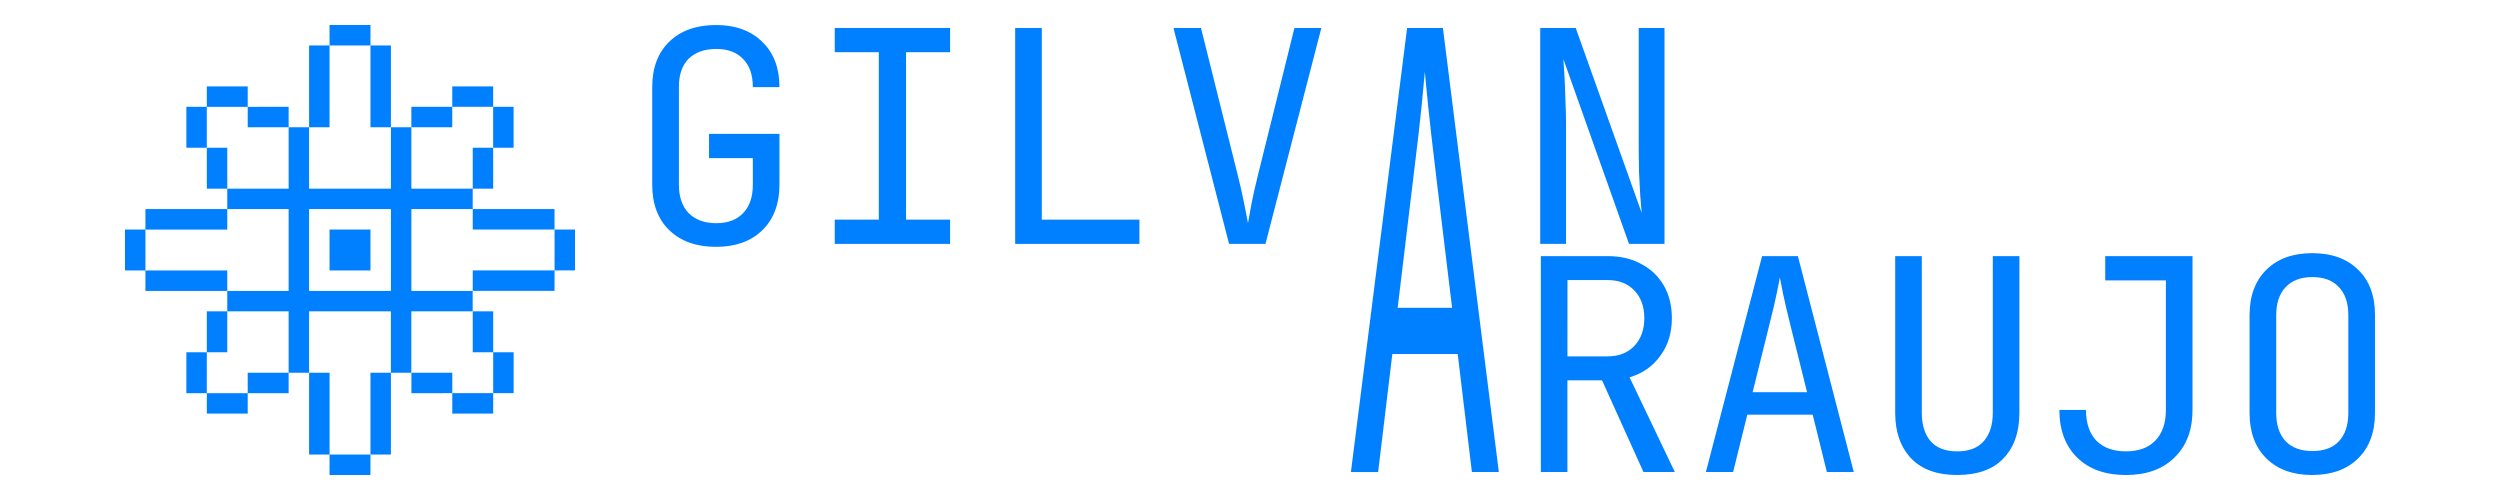
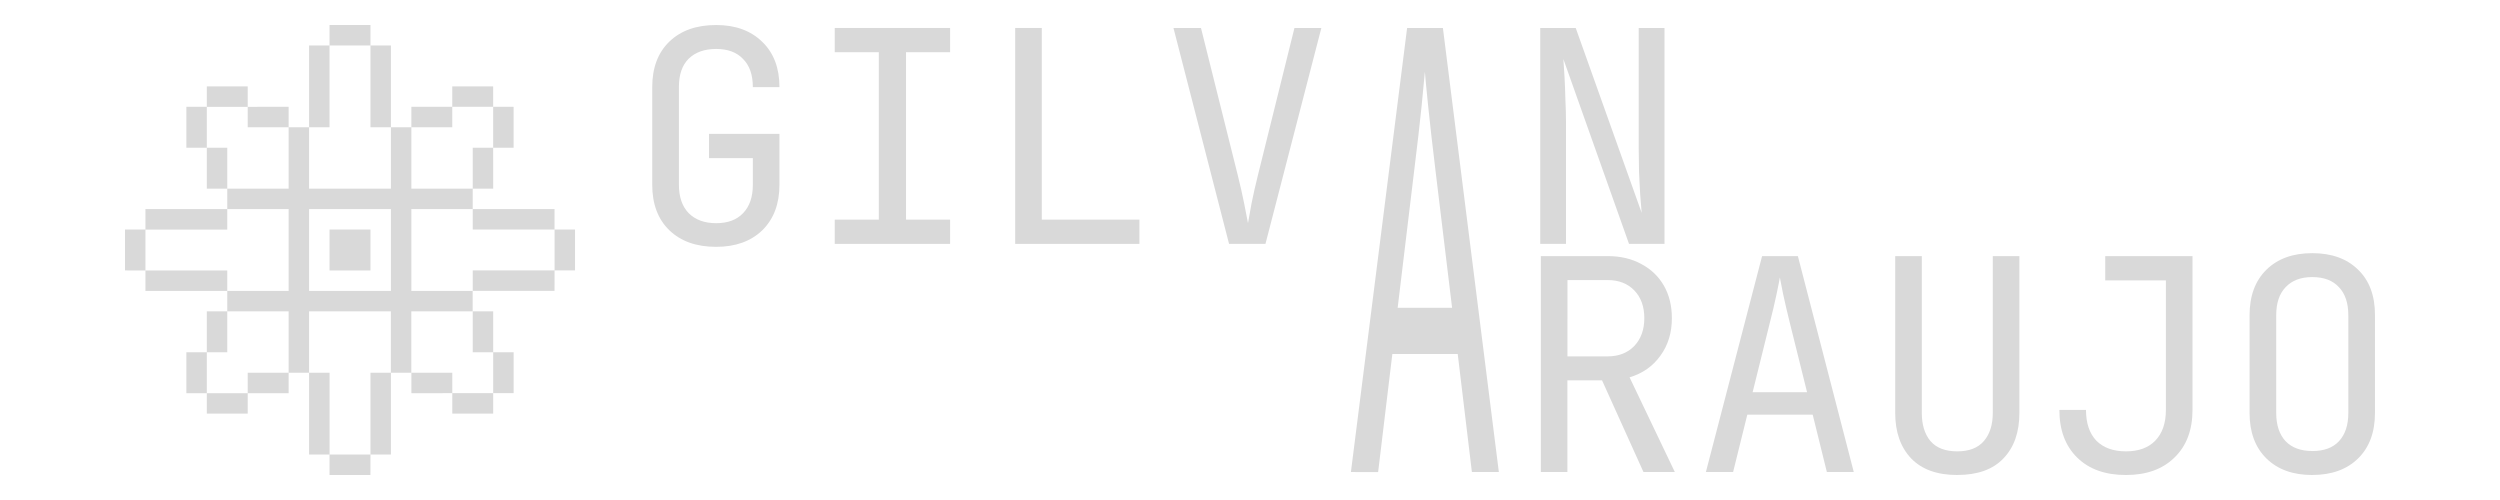
<svg xmlns="http://www.w3.org/2000/svg" width="250" height="50" viewBox="0 0 66.146 13.229" version="1.1" id="svg8">
  <defs id="defs2" />
  <g id="layer1">
-     <g id="g947" style="fill-opacity:1;fill:#0080ff">
-       <path d="m 18.948,6.531 q -0.783,0 -1.237,-0.438 Q 17.257,5.655 17.257,4.888 V 2.305 q 0,-0.767 0.454,-1.205 0.454,-0.438 1.237,-0.438 0.767,0 1.221,0.446 0.454,0.438 0.454,1.197 h -0.704 q 0,-0.485 -0.258,-0.744 -0.25,-0.266 -0.712,-0.266 -0.462,0 -0.728,0.258 -0.258,0.258 -0.258,0.744 v 2.591 q 0,0.485 0.258,0.751 0.266,0.266 0.728,0.266 0.462,0 0.712,-0.266 0.258,-0.266 0.258,-0.751 V 4.183 H 18.76 V 3.542 h 1.863 v 1.346 q 0,0.759 -0.454,1.205 -0.454,0.438 -1.221,0.438 z" style="font-size:10.583px;line-height:1.25;font-family:'JetBrains Mono';-inkscape-font-specification:'JetBrains Mono';fill:#0080ff;fill-opacity:1;stroke-width:0.265" id="path864" />
-       <path d="M 22.086,6.453 V 5.811 h 1.166 V 1.381 h -1.166 V 0.74 h 3.052 V 1.381 h -1.166 v 4.43 h 1.166 v 0.642 z" style="font-size:10.583px;line-height:1.25;font-family:'JetBrains Mono';-inkscape-font-specification:'JetBrains Mono';fill:#0080ff;fill-opacity:1;stroke-width:0.265" id="path866" />
-       <path d="M 26.86,6.453 V 0.74 h 0.704 V 5.811 h 2.583 v 0.642 z" style="font-size:10.583px;line-height:1.25;font-family:'JetBrains Mono';-inkscape-font-specification:'JetBrains Mono';fill:#0080ff;fill-opacity:1;stroke-width:0.265" id="path868" />
-       <path d="M 32.519,6.453 31.048,0.74 h 0.728 l 0.97,3.882 q 0.102,0.407 0.172,0.759 0.07,0.344 0.102,0.524 0.031,-0.18 0.094,-0.524 0.07,-0.352 0.172,-0.759 l 0.963,-3.882 h 0.712 L 33.482,6.453 Z" style="font-size:10.583px;line-height:1.25;font-family:'JetBrains Mono';-inkscape-font-specification:'JetBrains Mono';fill:#0080ff;fill-opacity:1;stroke-width:0.265" id="path870" />
-       <path d="M 40.752,6.453 V 0.74 h 0.939 l 1.745,4.892 q -0.016,-0.196 -0.039,-0.477 -0.016,-0.29 -0.031,-0.603 -0.008,-0.321 -0.008,-0.603 V 0.74 H 44.04 V 6.453 h -0.939 l -1.737,-4.892 q 0.016,0.188 0.031,0.477 0.016,0.282 0.023,0.603 0.016,0.313 0.016,0.603 v 3.209 z" style="font-size:10.583px;line-height:1.25;font-family:'JetBrains Mono';-inkscape-font-specification:'JetBrains Mono';fill:#0080ff;fill-opacity:1;stroke-width:0.265" id="path874" />
-       <path d="M 35.743,12.489 37.23,0.74 h 0.947 L 39.657,12.489 H 38.944 L 38.569,9.367 h -1.73 l -0.376,3.123 z m 1.237,-4.346 h 1.44 L 37.982,4.522 q -0.125,-1.03 -0.196,-1.722 -0.07,-0.692 -0.086,-0.901 -0.016,0.209 -0.086,0.901 -0.07,0.692 -0.196,1.706 z" style="font-size:10.583px;line-height:1.25;font-family:'JetBrains Mono';-inkscape-font-specification:'JetBrains Mono';fill:#0080ff;fill-opacity:1;stroke-width:0.265" id="path876" />
-       <path d="M 40.768,12.489 V 6.776 h 1.769 q 0.509,0 0.892,0.211 0.383,0.203 0.595,0.571 0.211,0.368 0.211,0.861 0,0.579 -0.305,0.994 -0.297,0.415 -0.814,0.571 l 1.197,2.504 h -0.83 l -1.096,-2.426 h -0.916 v 2.426 z m 0.704,-3.06 h 1.064 q 0.438,0 0.704,-0.274 0.266,-0.282 0.266,-0.736 0,-0.462 -0.266,-0.736 Q 42.975,7.41 42.537,7.41 h -1.064 z" style="font-size:10.583px;line-height:1.25;font-family:'JetBrains Mono';-inkscape-font-specification:'JetBrains Mono';fill:#0080ff;fill-opacity:1;stroke-width:0.265" id="path878" />
-       <path d="m 45.135,12.489 1.487,-5.713 h 0.947 l 1.479,5.713 H 48.336 L 47.961,10.971 h -1.73 l -0.376,1.518 z m 1.237,-2.113 h 1.44 l -0.438,-1.761 q -0.125,-0.501 -0.196,-0.837 -0.07,-0.337 -0.086,-0.438 -0.016,0.102 -0.086,0.438 -0.07,0.337 -0.196,0.83 z" style="font-size:10.583px;line-height:1.25;font-family:'JetBrains Mono';-inkscape-font-specification:'JetBrains Mono';fill:#0080ff;fill-opacity:1;stroke-width:0.265" id="path880" />
-       <path d="m 51.788,12.568 q -0.798,0 -1.221,-0.438 -0.423,-0.446 -0.423,-1.205 V 6.776 h 0.704 v 4.148 q 0,0.47 0.227,0.744 0.235,0.274 0.712,0.274 0.47,0 0.704,-0.274 0.235,-0.274 0.235,-0.744 V 6.776 h 0.704 v 4.148 q 0,0.767 -0.423,1.205 -0.415,0.438 -1.221,0.438 z" style="font-size:10.583px;line-height:1.25;font-family:'JetBrains Mono';-inkscape-font-specification:'JetBrains Mono';fill:#0080ff;fill-opacity:1;stroke-width:0.265" id="path882" />
-       <path d="m 56.249,12.568 q -0.822,0 -1.291,-0.462 -0.47,-0.462 -0.47,-1.26 h 0.704 q 0,0.524 0.274,0.814 0.282,0.282 0.783,0.282 0.501,0 0.775,-0.282 0.282,-0.29 0.282,-0.814 V 7.418 H 55.701 V 6.776 h 2.309 V 10.846 q 0,0.798 -0.477,1.26 -0.47,0.462 -1.284,0.462 z" style="font-size:10.583px;line-height:1.25;font-family:'JetBrains Mono';-inkscape-font-specification:'JetBrains Mono';fill:#0080ff;fill-opacity:1;stroke-width:0.265" id="path884" />
-       <path d="m 61.179,12.568 q -0.767,0 -1.213,-0.438 -0.446,-0.438 -0.446,-1.205 V 8.341 q 0,-0.767 0.446,-1.205 0.446,-0.438 1.213,-0.438 0.767,0 1.213,0.438 0.446,0.43 0.446,1.197 v 2.591 q 0,0.767 -0.446,1.205 -0.446,0.438 -1.213,0.438 z m 0,-0.634 q 0.462,0 0.704,-0.258 0.25,-0.266 0.25,-0.751 V 8.341 q 0,-0.485 -0.25,-0.744 -0.243,-0.266 -0.704,-0.266 -0.454,0 -0.704,0.266 -0.25,0.258 -0.25,0.744 v 2.583 q 0,0.485 0.25,0.751 0.25,0.258 0.704,0.258 z" style="font-size:10.583px;line-height:1.25;font-family:'JetBrains Mono';-inkscape-font-specification:'JetBrains Mono';fill:#0080ff;fill-opacity:1;stroke-width:0.265" id="path886" />
-       <path id="rect16-3-6-2-29-1-1-31-4" style="display:inline;fill:#0080ff;fill-opacity:1;fill-rule:evenodd;stroke-width:2.646" d="M 8.719,0.661 V 1.203 H 9.26 9.802 V 0.661 H 9.26 Z M 9.802,1.203 V 1.744 2.285 2.826 3.367 H 10.343 V 2.826 2.285 1.744 1.203 Z M 10.343,3.367 V 3.909 4.45 4.991 H 9.802 9.26 8.719 8.178 V 4.45 3.909 3.367 H 7.637 V 3.909 4.45 4.991 H 7.096 6.554 6.013 V 5.532 H 6.554 7.096 7.637 V 6.073 6.615 7.156 7.697 H 7.096 6.554 6.013 V 8.238 H 6.554 7.096 7.637 V 8.779 9.321 9.862 H 8.178 V 9.321 8.779 8.238 h 0.541 0.541 0.541 0.541 v 0.541 0.541 0.541 h 0.541 V 9.321 8.779 8.238 h 0.541 0.541 0.541 V 7.697 H 11.966 11.425 10.884 V 7.156 6.615 6.073 5.532 h 0.541 0.541 0.541 V 4.991 H 11.966 11.425 10.884 V 4.45 3.909 3.367 Z m 0.541,0 h 0.541 0.541 V 2.826 H 11.425 10.884 Z M 11.966,2.826 h 0.541 0.541 V 2.285 h -0.541 -0.541 z m 1.082,0 v 0.541 0.541 h 0.541 V 3.367 2.826 Z m 0,1.082 H 12.508 V 4.45 4.991 H 13.049 V 4.45 Z M 12.508,5.532 v 0.541 h 0.541 0.541 0.541 0.541 V 5.532 H 14.131 13.59 13.049 Z m 2.165,0.541 v 0.541 0.541 h 0.541 V 6.615 6.073 Z m 0,1.082 H 14.131 13.59 13.049 12.508 v 0.541 h 0.541 0.541 0.541 0.541 z M 12.508,8.238 V 8.779 9.321 H 13.049 V 8.779 8.238 Z m 0.541,1.082 v 0.541 0.541 h 0.541 V 9.862 9.321 Z m 0,1.082 h -0.541 -0.541 v 0.541 h 0.541 0.541 z m -1.082,0 V 9.862 h -0.541 -0.541 v 0.541 h 0.541 z M 10.343,9.862 H 9.802 v 0.541 0.541 0.541 0.541 H 10.343 V 11.485 10.944 10.403 Z M 9.802,12.027 H 9.26 8.719 v 0.541 h 0.541 0.541 z m -1.082,0 V 11.485 10.944 10.403 9.862 H 8.178 v 0.541 0.541 0.541 0.541 z M 7.637,9.862 H 7.096 6.554 V 10.403 H 7.096 7.637 Z M 6.554,10.403 H 6.013 5.472 v 0.541 h 0.541 0.541 z m -1.082,0 V 9.862 9.321 H 4.931 v 0.541 0.541 z m 0,-1.082 H 6.013 V 8.779 8.238 H 5.472 V 8.779 Z M 6.013,7.697 V 7.156 H 5.472 4.931 4.39 3.848 V 7.697 H 4.39 4.931 5.472 Z M 3.848,7.156 V 6.615 6.073 H 3.307 v 0.541 0.541 z m 0,-1.082 H 4.39 4.931 5.472 6.013 V 5.532 H 5.472 4.931 4.39 3.848 Z M 6.013,4.991 V 4.45 3.909 H 5.472 V 4.45 4.991 Z M 5.472,3.909 V 3.367 2.826 H 4.931 v 0.541 0.541 z m 0,-1.082 H 6.013 6.554 V 2.285 H 6.013 5.472 Z m 1.082,0 V 3.367 H 7.096 7.637 V 2.826 H 7.096 Z M 8.178,3.367 H 8.719 V 2.826 2.285 1.744 1.203 H 8.178 V 1.744 2.285 2.826 Z m 0,2.165 H 8.719 9.26 9.802 10.343 V 6.073 6.615 7.156 7.697 H 9.802 9.26 8.719 8.178 V 7.156 6.615 6.073 Z M 8.719,6.073 V 6.615 7.156 H 9.26 9.802 V 6.615 6.073 H 9.26 Z" />
+     <g id="g947" style="fill:#d9d9d9;fill-opacity:1;stroke-width:1">
+       <path d="m 18.948,6.531 q -0.783,0 -1.237,-0.438 Q 17.257,5.655 17.257,4.888 V 2.305 q 0,-0.767 0.454,-1.205 0.454,-0.438 1.237,-0.438 0.767,0 1.221,0.446 0.454,0.438 0.454,1.197 h -0.704 q 0,-0.485 -0.258,-0.744 -0.25,-0.266 -0.712,-0.266 -0.462,0 -0.728,0.258 -0.258,0.258 -0.258,0.744 v 2.591 q 0,0.485 0.258,0.751 0.266,0.266 0.728,0.266 0.462,0 0.712,-0.266 0.258,-0.266 0.258,-0.751 V 4.183 H 18.76 V 3.542 h 1.863 v 1.346 q 0,0.759 -0.454,1.205 -0.454,0.438 -1.221,0.438 z" style="font-size:10.583px;line-height:1.25;font-family:'JetBrains Mono';-inkscape-font-specification:'JetBrains Mono';fill:#d9d9d9;fill-opacity:1;stroke-width:0.265" id="path864" />
+       <path d="M 22.086,6.453 V 5.811 h 1.166 V 1.381 h -1.166 V 0.74 h 3.052 V 1.381 h -1.166 v 4.43 h 1.166 v 0.642 z" style="font-size:10.583px;line-height:1.25;font-family:'JetBrains Mono';-inkscape-font-specification:'JetBrains Mono';fill:#d9d9d9;fill-opacity:1;stroke-width:0.265" id="path866" />
+       <path d="M 26.86,6.453 V 0.74 h 0.704 V 5.811 h 2.583 v 0.642 z" style="font-size:10.583px;line-height:1.25;font-family:'JetBrains Mono';-inkscape-font-specification:'JetBrains Mono';fill:#d9d9d9;fill-opacity:1;stroke-width:0.265" id="path868" />
+       <path d="M 32.519,6.453 31.048,0.74 h 0.728 l 0.97,3.882 q 0.102,0.407 0.172,0.759 0.07,0.344 0.102,0.524 0.031,-0.18 0.094,-0.524 0.07,-0.352 0.172,-0.759 l 0.963,-3.882 h 0.712 L 33.482,6.453 Z" style="font-size:10.583px;line-height:1.25;font-family:'JetBrains Mono';-inkscape-font-specification:'JetBrains Mono';fill:#d9d9d9;fill-opacity:1;stroke-width:0.265" id="path870" />
+       <path d="M 40.752,6.453 V 0.74 h 0.939 l 1.745,4.892 q -0.016,-0.196 -0.039,-0.477 -0.016,-0.29 -0.031,-0.603 -0.008,-0.321 -0.008,-0.603 V 0.74 H 44.04 V 6.453 h -0.939 l -1.737,-4.892 q 0.016,0.188 0.031,0.477 0.016,0.282 0.023,0.603 0.016,0.313 0.016,0.603 v 3.209 z" style="font-size:10.583px;line-height:1.25;font-family:'JetBrains Mono';-inkscape-font-specification:'JetBrains Mono';fill:#d9d9d9;fill-opacity:1;stroke-width:0.265" id="path874" />
+       <path d="M 35.743,12.489 37.23,0.74 h 0.947 L 39.657,12.489 H 38.944 L 38.569,9.367 h -1.73 l -0.376,3.123 z m 1.237,-4.346 h 1.44 L 37.982,4.522 q -0.125,-1.03 -0.196,-1.722 -0.07,-0.692 -0.086,-0.901 -0.016,0.209 -0.086,0.901 -0.07,0.692 -0.196,1.706 z" style="font-size:10.583px;line-height:1.25;font-family:'JetBrains Mono';-inkscape-font-specification:'JetBrains Mono';fill:#d9d9d9;fill-opacity:1;stroke-width:0.265" id="path876" />
+       <path d="M 40.768,12.489 V 6.776 h 1.769 q 0.509,0 0.892,0.211 0.383,0.203 0.595,0.571 0.211,0.368 0.211,0.861 0,0.579 -0.305,0.994 -0.297,0.415 -0.814,0.571 l 1.197,2.504 h -0.83 l -1.096,-2.426 h -0.916 v 2.426 z m 0.704,-3.06 h 1.064 q 0.438,0 0.704,-0.274 0.266,-0.282 0.266,-0.736 0,-0.462 -0.266,-0.736 Q 42.975,7.41 42.537,7.41 h -1.064 z" style="font-size:10.583px;line-height:1.25;font-family:'JetBrains Mono';-inkscape-font-specification:'JetBrains Mono';fill:#d9d9d9;fill-opacity:1;stroke-width:0.265" id="path878" />
+       <path d="m 45.135,12.489 1.487,-5.713 h 0.947 l 1.479,5.713 H 48.336 L 47.961,10.971 h -1.73 l -0.376,1.518 z m 1.237,-2.113 h 1.44 l -0.438,-1.761 q -0.125,-0.501 -0.196,-0.837 -0.07,-0.337 -0.086,-0.438 -0.016,0.102 -0.086,0.438 -0.07,0.337 -0.196,0.83 z" style="font-size:10.583px;line-height:1.25;font-family:'JetBrains Mono';-inkscape-font-specification:'JetBrains Mono';fill:#d9d9d9;fill-opacity:1;stroke-width:0.265" id="path880" />
+       <path d="m 51.788,12.568 q -0.798,0 -1.221,-0.438 -0.423,-0.446 -0.423,-1.205 V 6.776 h 0.704 v 4.148 q 0,0.47 0.227,0.744 0.235,0.274 0.712,0.274 0.47,0 0.704,-0.274 0.235,-0.274 0.235,-0.744 V 6.776 h 0.704 v 4.148 q 0,0.767 -0.423,1.205 -0.415,0.438 -1.221,0.438 z" style="font-size:10.583px;line-height:1.25;font-family:'JetBrains Mono';-inkscape-font-specification:'JetBrains Mono';fill:#d9d9d9;fill-opacity:1;stroke-width:0.265" id="path882" />
+       <path d="m 56.249,12.568 q -0.822,0 -1.291,-0.462 -0.47,-0.462 -0.47,-1.26 h 0.704 q 0,0.524 0.274,0.814 0.282,0.282 0.783,0.282 0.501,0 0.775,-0.282 0.282,-0.29 0.282,-0.814 V 7.418 H 55.701 V 6.776 h 2.309 V 10.846 q 0,0.798 -0.477,1.26 -0.47,0.462 -1.284,0.462 z" style="font-size:10.583px;line-height:1.25;font-family:'JetBrains Mono';-inkscape-font-specification:'JetBrains Mono';fill:#d9d9d9;fill-opacity:1;stroke-width:0.265" id="path884" />
+       <path d="m 61.179,12.568 q -0.767,0 -1.213,-0.438 -0.446,-0.438 -0.446,-1.205 V 8.341 q 0,-0.767 0.446,-1.205 0.446,-0.438 1.213,-0.438 0.767,0 1.213,0.438 0.446,0.43 0.446,1.197 v 2.591 q 0,0.767 -0.446,1.205 -0.446,0.438 -1.213,0.438 z m 0,-0.634 q 0.462,0 0.704,-0.258 0.25,-0.266 0.25,-0.751 V 8.341 q 0,-0.485 -0.25,-0.744 -0.243,-0.266 -0.704,-0.266 -0.454,0 -0.704,0.266 -0.25,0.258 -0.25,0.744 v 2.583 q 0,0.485 0.25,0.751 0.25,0.258 0.704,0.258 z" style="font-size:10.583px;line-height:1.25;font-family:'JetBrains Mono';-inkscape-font-specification:'JetBrains Mono';fill:#d9d9d9;fill-opacity:1;stroke-width:0.265" id="path886" />
+       <path id="rect16-3-6-2-29-1-1-31-4" style="display:inline;fill:#d9d9d9;fill-opacity:1;fill-rule:evenodd;stroke-width:2.646" d="M 8.719,0.661 V 1.203 H 9.26 9.802 V 0.661 H 9.26 Z M 9.802,1.203 V 1.744 2.285 2.826 3.367 H 10.343 V 2.826 2.285 1.744 1.203 Z M 10.343,3.367 V 3.909 4.45 4.991 H 9.802 9.26 8.719 8.178 V 4.45 3.909 3.367 H 7.637 V 3.909 4.45 4.991 H 7.096 6.554 6.013 V 5.532 H 6.554 7.096 7.637 V 6.073 6.615 7.156 7.697 H 7.096 6.554 6.013 V 8.238 H 6.554 7.096 7.637 V 8.779 9.321 9.862 H 8.178 V 9.321 8.779 8.238 h 0.541 0.541 0.541 0.541 v 0.541 0.541 0.541 h 0.541 V 9.321 8.779 8.238 h 0.541 0.541 0.541 V 7.697 H 11.966 11.425 10.884 V 7.156 6.615 6.073 5.532 h 0.541 0.541 0.541 V 4.991 H 11.966 11.425 10.884 V 4.45 3.909 3.367 Z m 0.541,0 h 0.541 0.541 V 2.826 H 11.425 10.884 Z M 11.966,2.826 h 0.541 0.541 V 2.285 h -0.541 -0.541 z m 1.082,0 v 0.541 0.541 h 0.541 V 3.367 2.826 Z m 0,1.082 H 12.508 V 4.45 4.991 H 13.049 V 4.45 Z M 12.508,5.532 v 0.541 h 0.541 0.541 0.541 0.541 V 5.532 H 14.131 13.59 13.049 Z m 2.165,0.541 v 0.541 0.541 h 0.541 V 6.615 6.073 Z m 0,1.082 H 14.131 13.59 13.049 12.508 v 0.541 h 0.541 0.541 0.541 0.541 z M 12.508,8.238 V 8.779 9.321 H 13.049 V 8.779 8.238 Z m 0.541,1.082 v 0.541 0.541 h 0.541 V 9.862 9.321 Z m 0,1.082 h -0.541 -0.541 v 0.541 h 0.541 0.541 z m -1.082,0 V 9.862 h -0.541 -0.541 v 0.541 h 0.541 z M 10.343,9.862 H 9.802 v 0.541 0.541 0.541 0.541 H 10.343 V 11.485 10.944 10.403 Z M 9.802,12.027 H 9.26 8.719 v 0.541 h 0.541 0.541 z m -1.082,0 V 11.485 10.944 10.403 9.862 H 8.178 v 0.541 0.541 0.541 0.541 z M 7.637,9.862 H 7.096 6.554 V 10.403 H 7.096 7.637 Z M 6.554,10.403 H 6.013 5.472 v 0.541 h 0.541 0.541 z m -1.082,0 V 9.862 9.321 H 4.931 v 0.541 0.541 z m 0,-1.082 H 6.013 V 8.779 8.238 H 5.472 V 8.779 Z M 6.013,7.697 V 7.156 H 5.472 4.931 4.39 3.848 V 7.697 H 4.39 4.931 5.472 Z M 3.848,7.156 V 6.615 6.073 H 3.307 v 0.541 0.541 z m 0,-1.082 H 4.39 4.931 5.472 6.013 V 5.532 H 5.472 4.931 4.39 3.848 Z M 6.013,4.991 V 4.45 3.909 H 5.472 V 4.45 4.991 Z M 5.472,3.909 V 3.367 2.826 H 4.931 v 0.541 0.541 z m 0,-1.082 H 6.013 6.554 V 2.285 H 6.013 5.472 Z m 1.082,0 V 3.367 H 7.096 7.637 V 2.826 H 7.096 Z M 8.178,3.367 H 8.719 V 2.826 2.285 1.744 1.203 H 8.178 V 1.744 2.285 2.826 Z m 0,2.165 H 8.719 9.26 9.802 10.343 V 6.073 6.615 7.156 7.697 H 9.802 9.26 8.719 8.178 V 7.156 6.615 6.073 Z M 8.719,6.073 V 6.615 7.156 H 9.26 9.802 V 6.615 6.073 H 9.26 Z" />
    </g>
  </g>
</svg>
